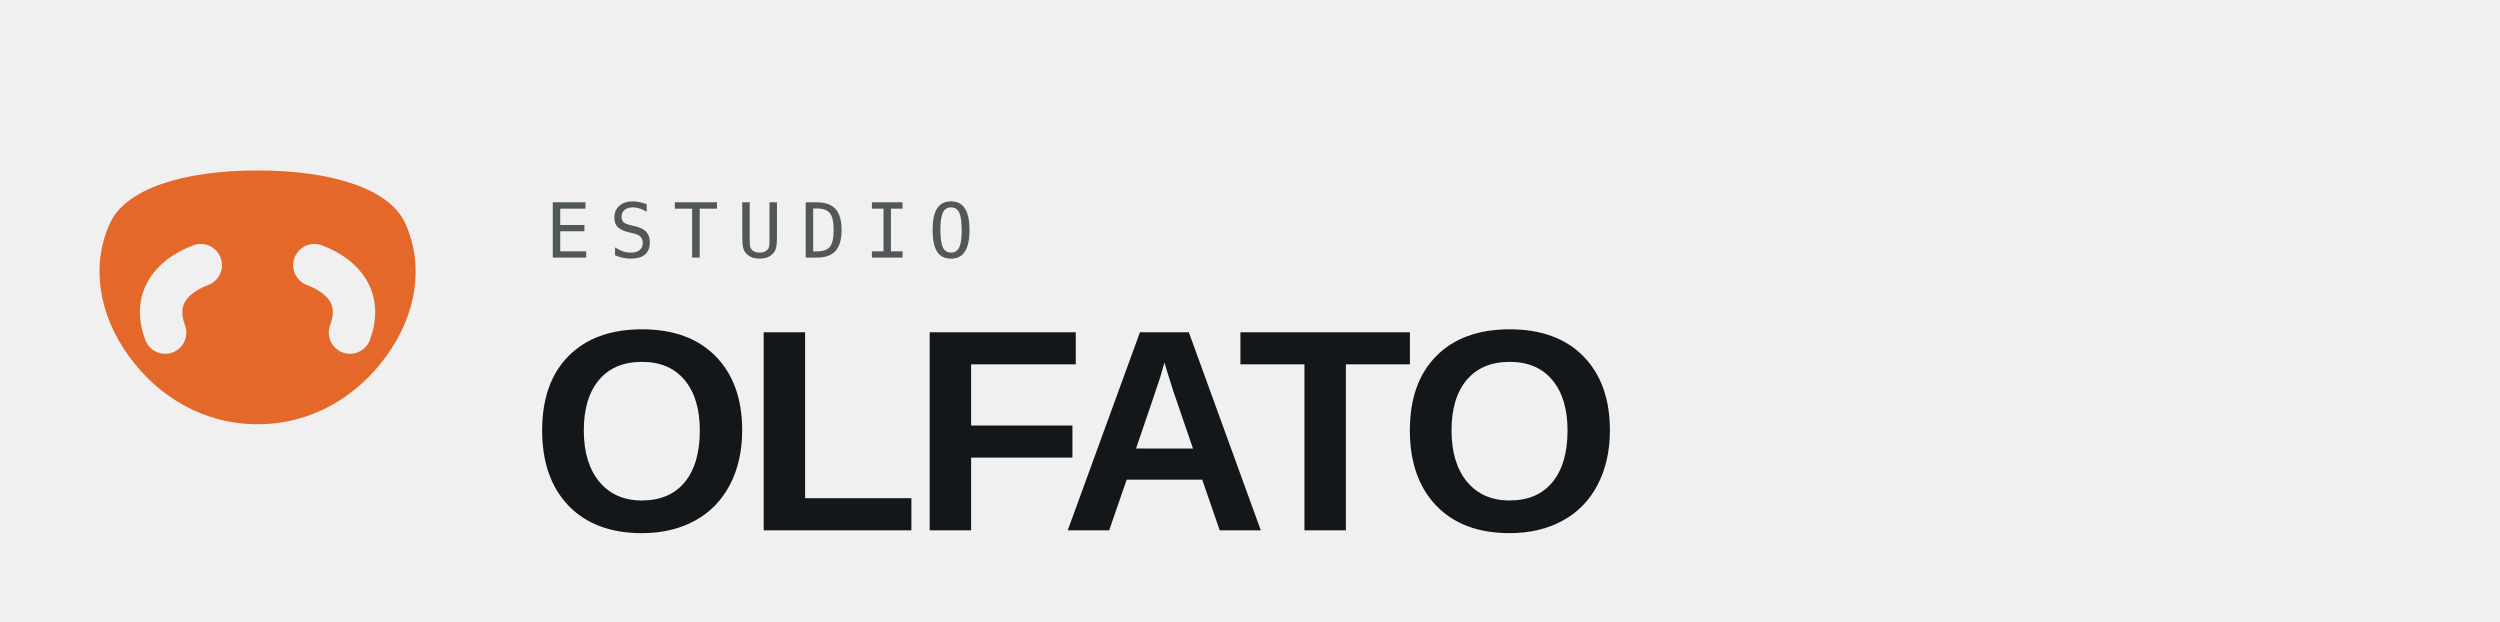
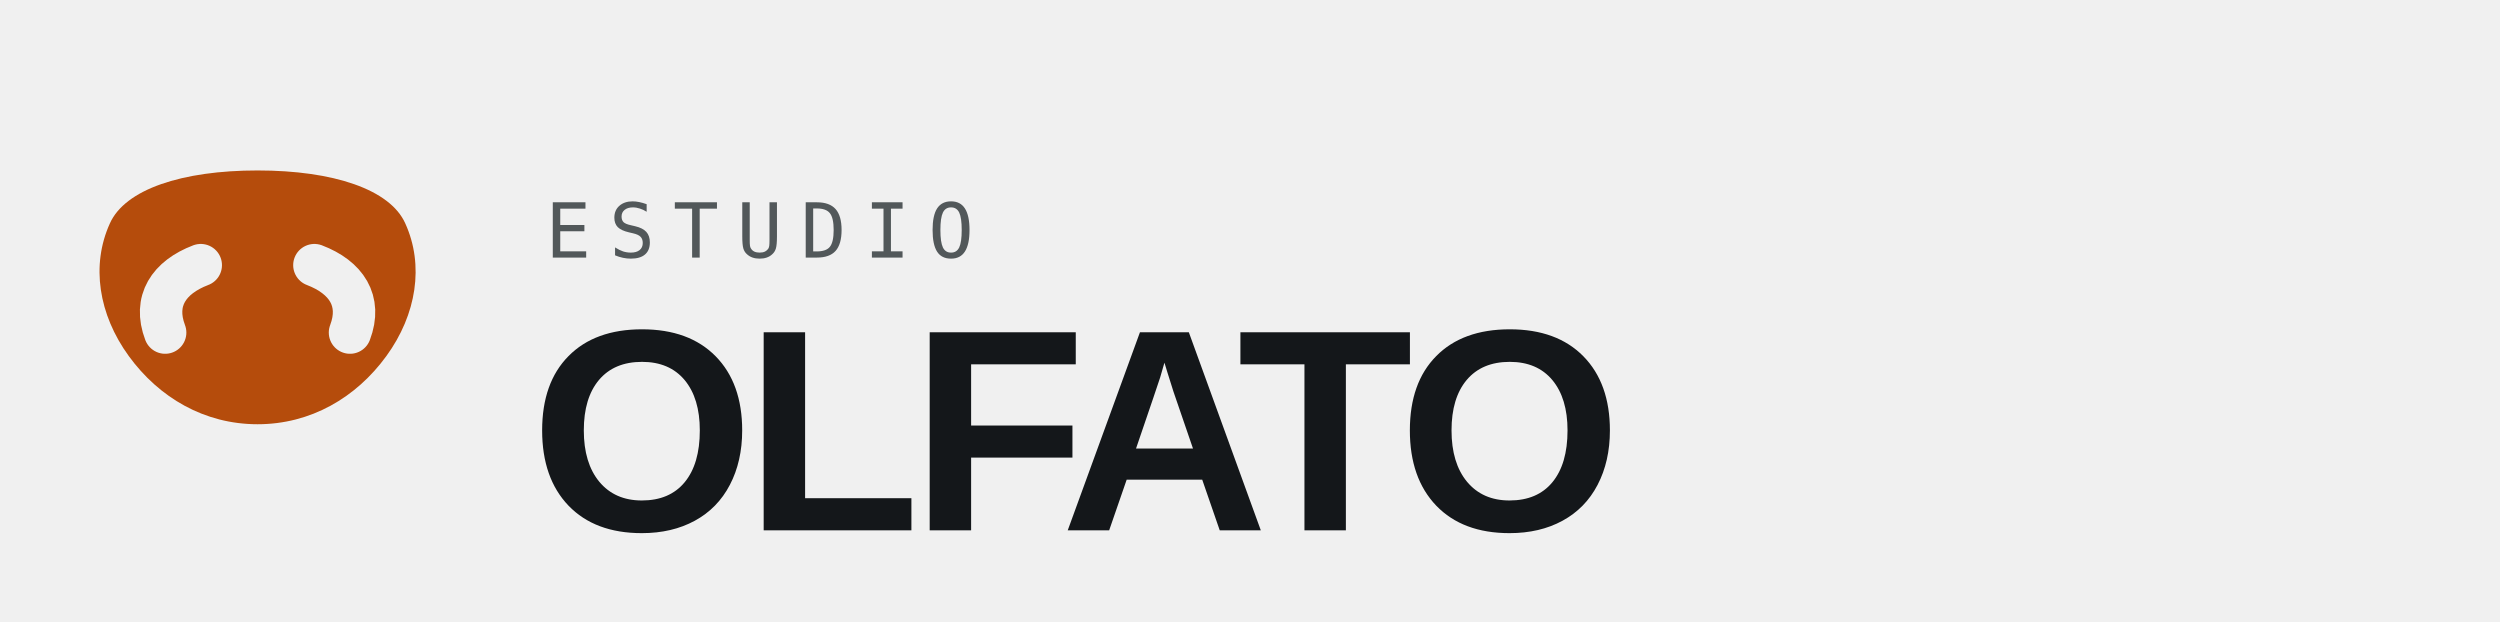
<svg xmlns="http://www.w3.org/2000/svg" viewBox="0 0 330 82" width="330" height="82" role="img" aria-label="Estudio Olfato · Vídeo y web para el sector mascotas">
  <mask id="eo-cla">
    <rect width="330" height="82" fill="#000" />
    <g transform="translate(2 9)">
      <path d="M12.5 20.5C14.5 16 22 13.5 32 13.5s17.5 2.5 19.5 7c2.5 5.5 1.5 12-2.5 17.5-4 5.5-10 9-17 9s-13-3.5-17-9c-4-5.5-5-12-2.5-17.5Z" fill="#fff" />
      <path d="M24.5 26c-4.2 1.6-6.3 4.7-4.7 8.9" stroke="#000" stroke-width="5.6" stroke-linecap="round" fill="none" />
      <path d="M39.5 26c4.2 1.6 6.3 4.7 4.7 8.9" stroke="#000" stroke-width="5.6" stroke-linecap="round" fill="none" />
    </g>
  </mask>
-   <rect width="330" height="82" fill="#E4682A" mask="url(#eo-cla)" />
+   <rect width="330" height="82" fill="#B54C0C" mask="url(#eo-cla)" />
  <text x="72" y="34" fill="#52585A" font-family="'Martian Mono', ui-monospace, monospace" font-size="10" font-weight="500" letter-spacing="2.4">ESTUDIO</text>
  <text x="70" y="70" fill="#14171A" font-family="'Familjen Grotesk', 'Helvetica Neue', Arial, sans-serif" font-size="38" font-weight="600" letter-spacing="-1.3">OLFATO</text>
</svg>
